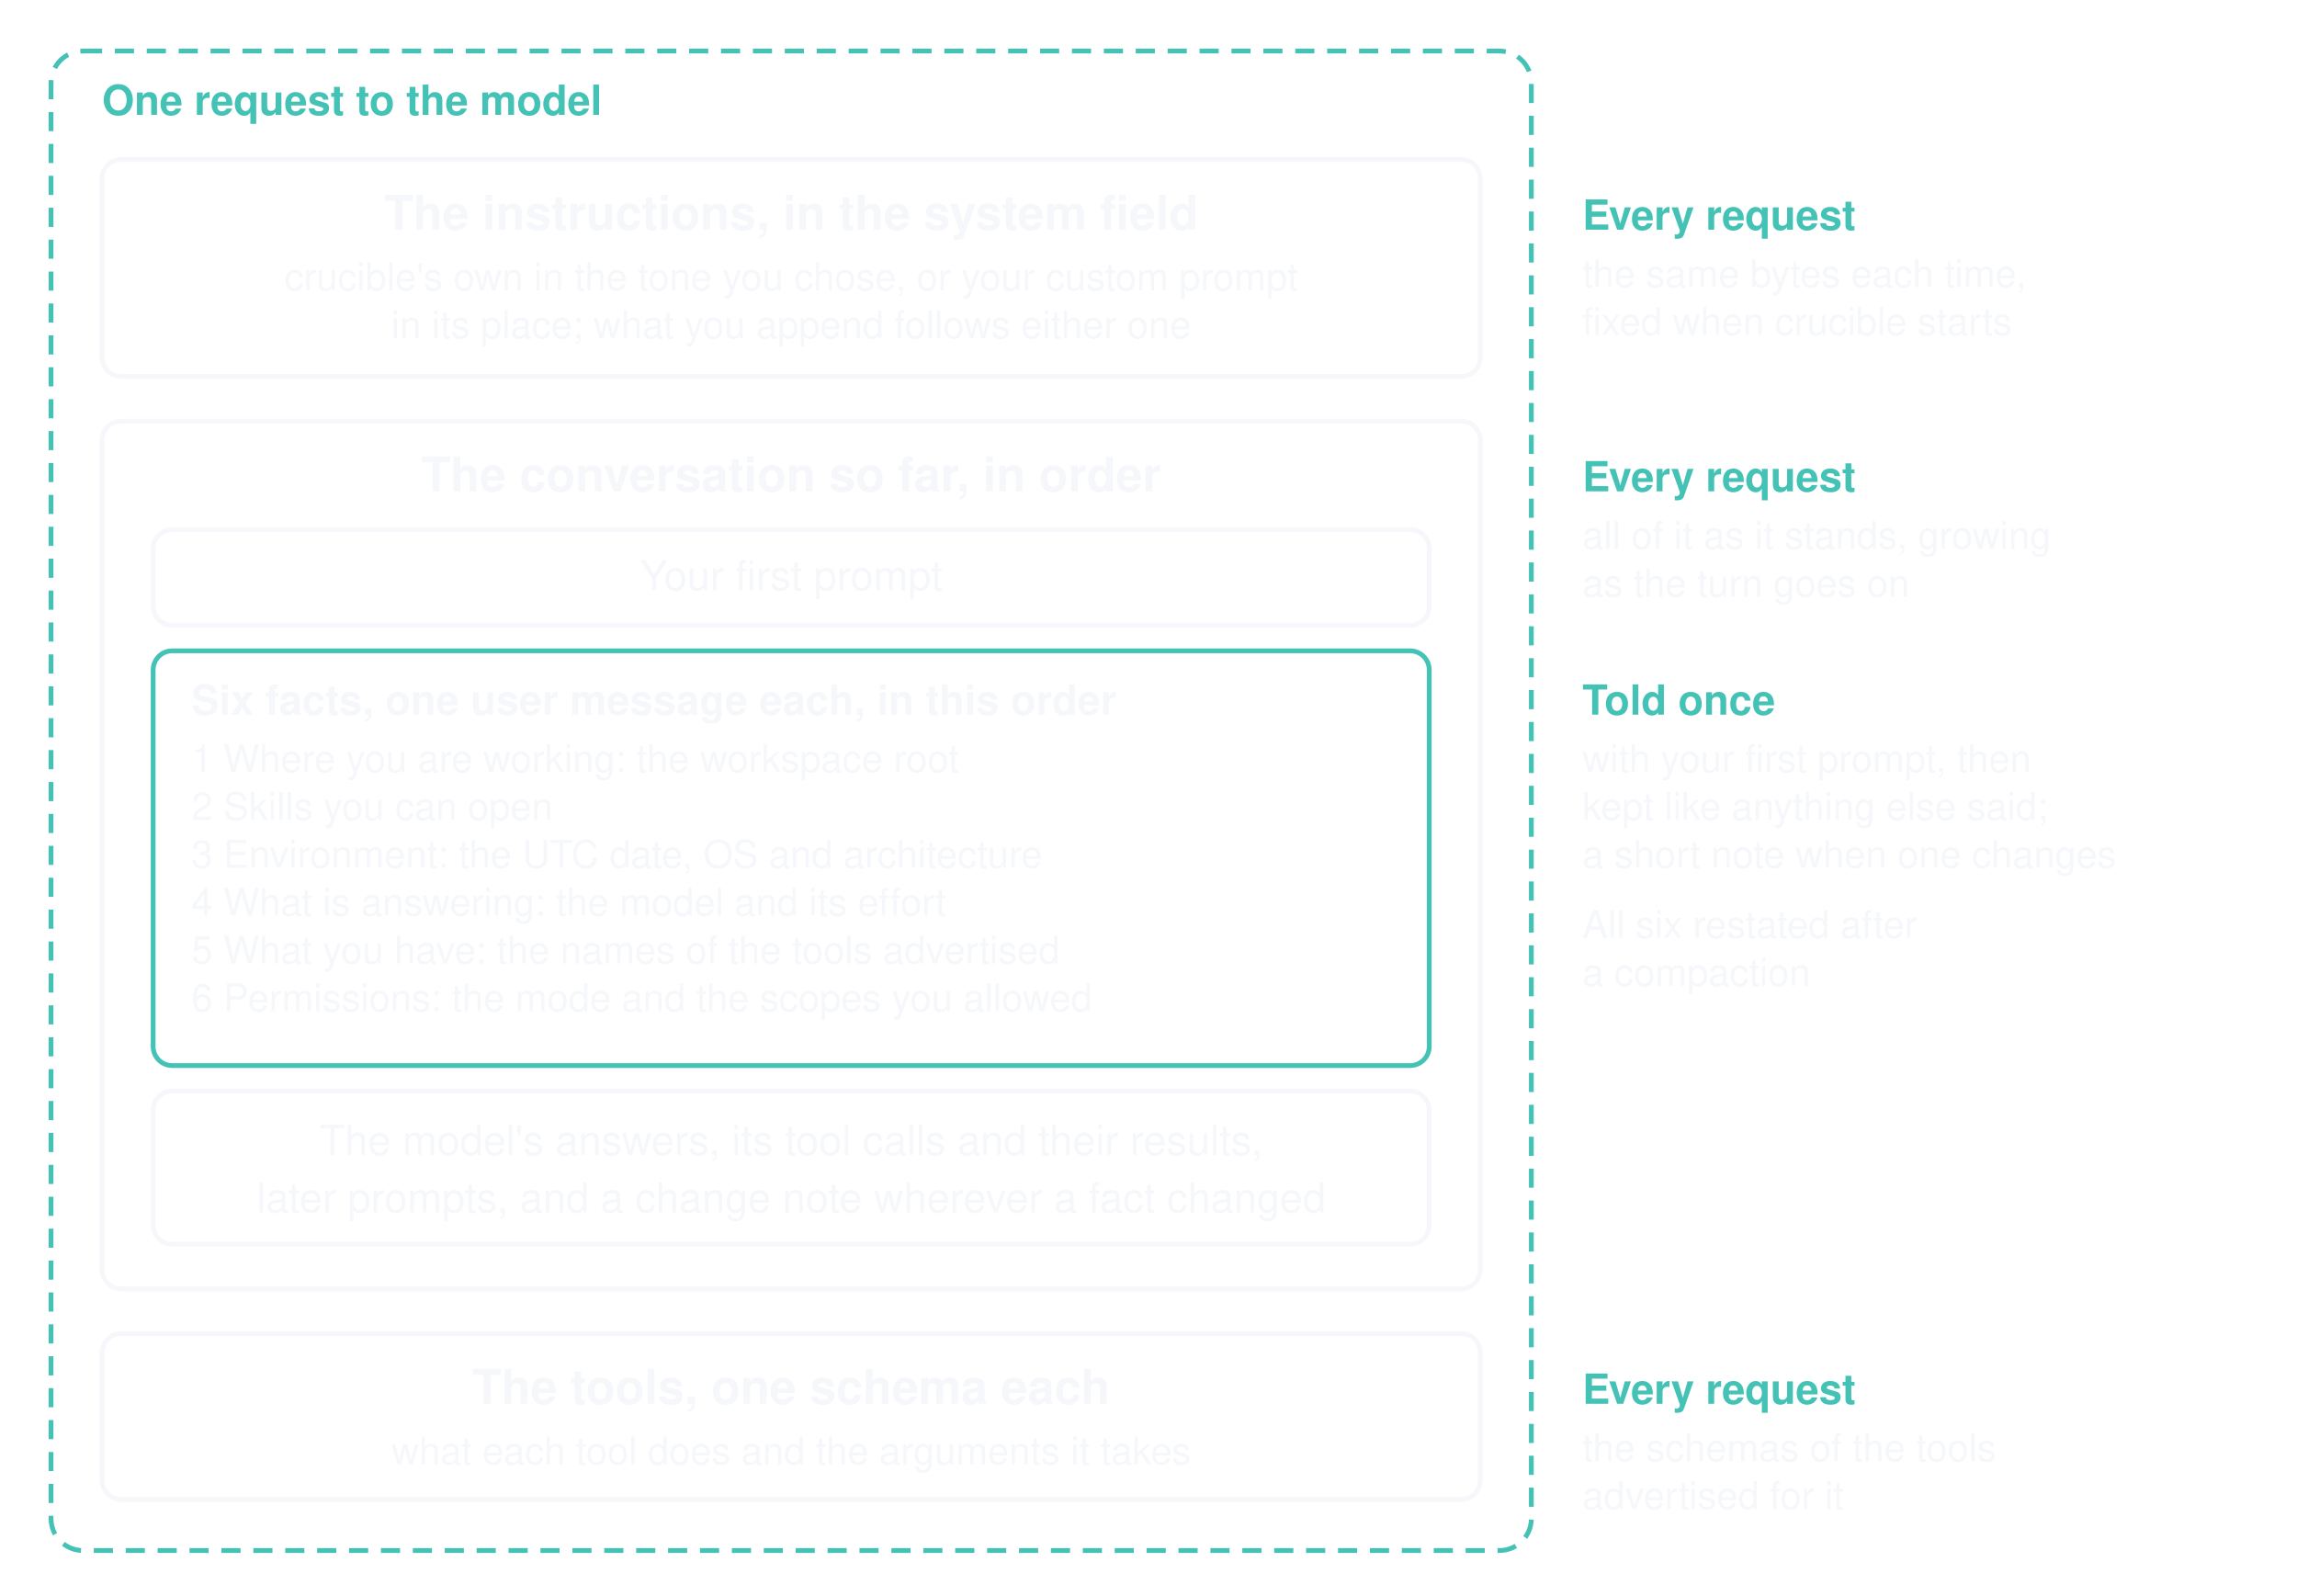
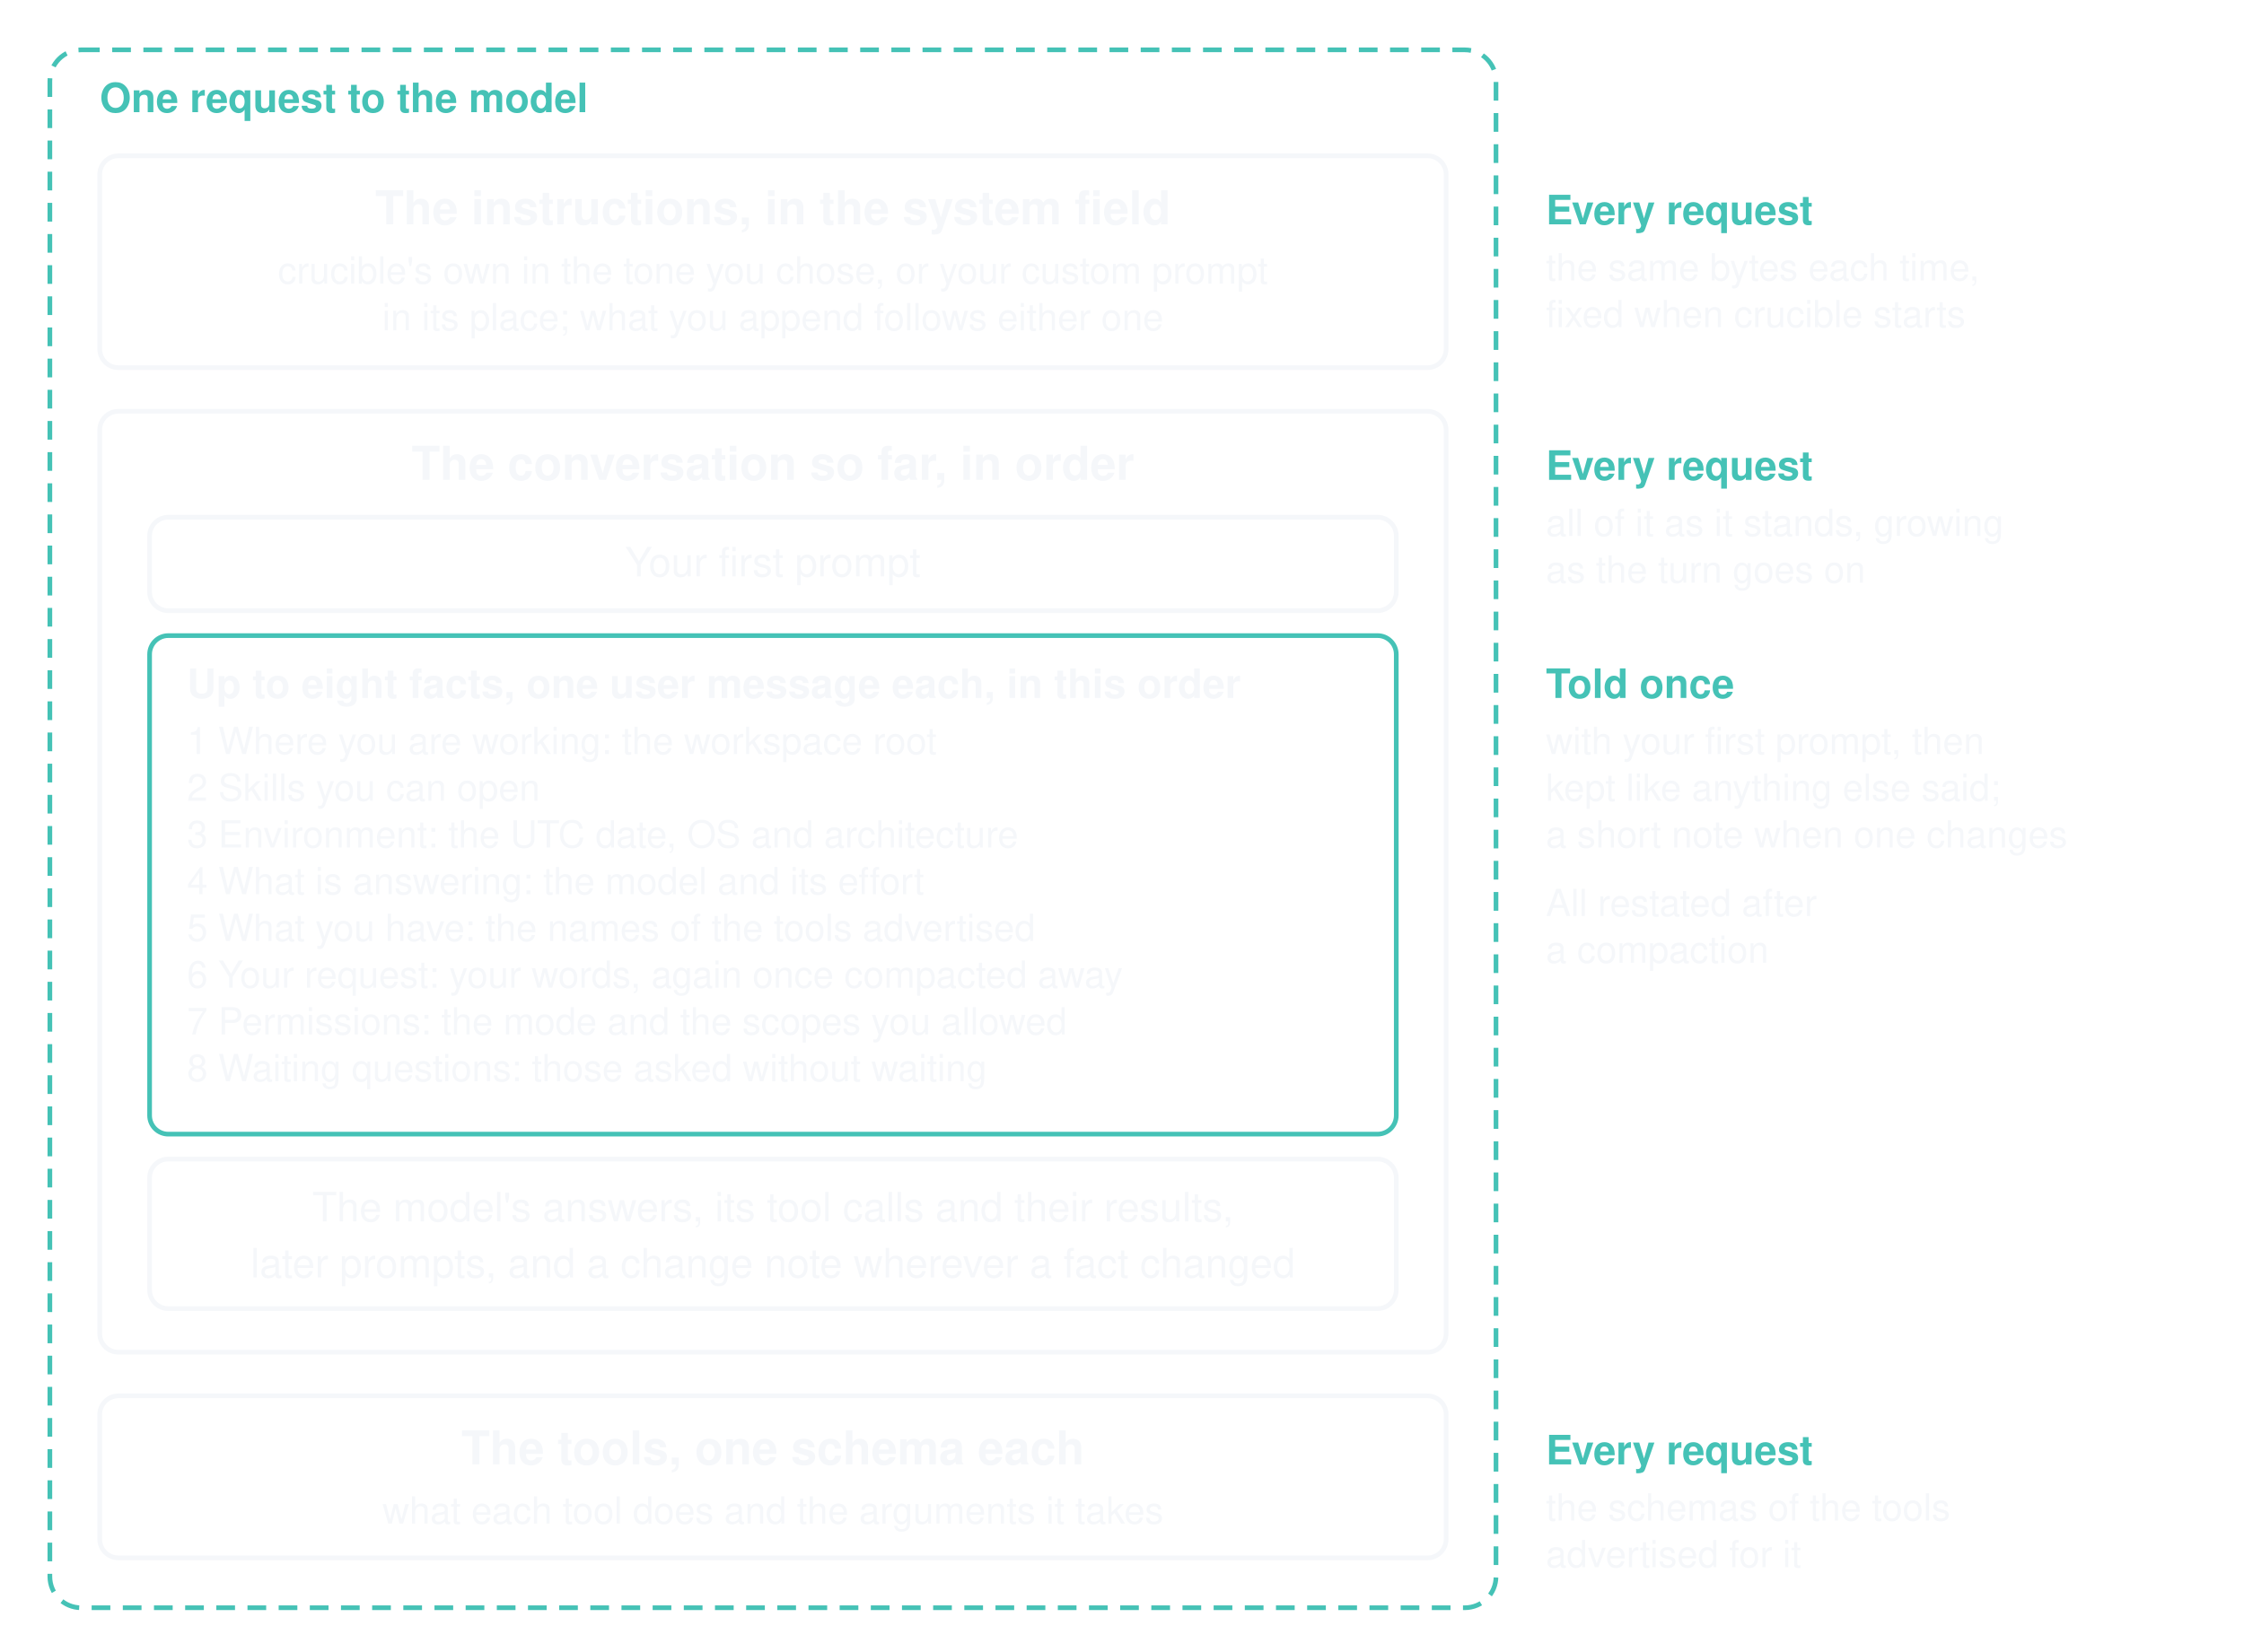
- <svg xmlns="http://www.w3.org/2000/svg" viewBox="0 0 720 500" width="720" height="500" role="img" aria-label="One request to the model has three parts: the instructions in the system field, the same bytes every request; the conversation so far, sent as it stands and growing, which opens with your first prompt and then six facts, each a user message of its own (where you are working, skills you can open, environment, what is answering, what you have, permissions), told once and then again as a short change note when one changes, and all six restated after a compaction, followed by the model's answers, tool calls and results and later prompts; and one schema for each tool advertised, sent every request.">
-   <rect x="16" y="16" width="464" height="470" rx="10" fill="none" stroke="#45C2B6" stroke-width="1.5" stroke-dasharray="6 4" />
+ <svg xmlns="http://www.w3.org/2000/svg" viewBox="0 0 720 530" width="720" height="530" role="img" aria-label="One request to the model has three parts: the instructions in the system field, the same bytes every request; the conversation so far, sent as it stands and growing, which opens with your first prompt and then up to eight facts, each a user message of its own (where you are working, skills you can open, environment, what is answering, what you have, your request, permissions, waiting questions), told once and then again as a short change note when one changes, and all restated after a compaction, your request word for word, followed by the model's answers, tool calls and results and later prompts; and one schema for each tool advertised, sent every request.">
+   <rect x="16" y="16" width="464" height="500" rx="10" fill="none" stroke="#45C2B6" stroke-width="1.5" stroke-dasharray="6 4" />
  <text x="32" y="36" font-family="ui-sans-serif, system-ui, -apple-system, Segoe UI, Helvetica, Arial, sans-serif" font-size="13" font-weight="600" fill="#45C2B6">One request to the model</text>
  <rect x="32" y="50" width="432" height="68" rx="6" fill="none" stroke="#F5F7FA" stroke-width="1.5" />
  <text x="248" y="72" text-anchor="middle" font-family="ui-sans-serif, system-ui, -apple-system, Segoe UI, Helvetica, Arial, sans-serif" font-size="15" font-weight="600" fill="#F5F7FA">The instructions, in the system field</text>
  <text x="248" y="91" text-anchor="middle" font-family="ui-sans-serif, system-ui, -apple-system, Segoe UI, Helvetica, Arial, sans-serif" font-size="12" fill="#F5F7FA">crucible's own in the tone you chose, or your custom prompt</text>
  <text x="248" y="106" text-anchor="middle" font-family="ui-sans-serif, system-ui, -apple-system, Segoe UI, Helvetica, Arial, sans-serif" font-size="12" fill="#F5F7FA">in its place; what you append follows either one</text>
  <text x="496" y="72" font-family="ui-sans-serif, system-ui, -apple-system, Segoe UI, Helvetica, Arial, sans-serif" font-size="13" font-weight="600" fill="#45C2B6">Every request</text>
  <text x="496" y="90" font-family="ui-sans-serif, system-ui, -apple-system, Segoe UI, Helvetica, Arial, sans-serif" font-size="12" fill="#F5F7FA">the same bytes each time,</text>
  <text x="496" y="105" font-family="ui-sans-serif, system-ui, -apple-system, Segoe UI, Helvetica, Arial, sans-serif" font-size="12" fill="#F5F7FA">fixed when crucible starts</text>
-   <rect x="32" y="132" width="432" height="272" rx="6" fill="none" stroke="#F5F7FA" stroke-width="1.5" />
+   <rect x="32" y="132" width="432" height="302" rx="6" fill="none" stroke="#F5F7FA" stroke-width="1.5" />
  <text x="248" y="154" text-anchor="middle" font-family="ui-sans-serif, system-ui, -apple-system, Segoe UI, Helvetica, Arial, sans-serif" font-size="15" font-weight="600" fill="#F5F7FA">The conversation so far, in order</text>
  <text x="496" y="154" font-family="ui-sans-serif, system-ui, -apple-system, Segoe UI, Helvetica, Arial, sans-serif" font-size="13" font-weight="600" fill="#45C2B6">Every request</text>
  <text x="496" y="172" font-family="ui-sans-serif, system-ui, -apple-system, Segoe UI, Helvetica, Arial, sans-serif" font-size="12" fill="#F5F7FA">all of it as it stands, growing</text>
  <text x="496" y="187" font-family="ui-sans-serif, system-ui, -apple-system, Segoe UI, Helvetica, Arial, sans-serif" font-size="12" fill="#F5F7FA">as the turn goes on</text>
  <rect x="48" y="166" width="400" height="30" rx="6" fill="none" stroke="#F5F7FA" stroke-width="1.5" />
  <text x="248" y="185" text-anchor="middle" font-family="ui-sans-serif, system-ui, -apple-system, Segoe UI, Helvetica, Arial, sans-serif" font-size="13" fill="#F5F7FA">Your first prompt</text>
-   <rect x="48" y="204" width="400" height="130" rx="6" fill="none" stroke="#45C2B6" stroke-width="1.5" />
-   <text x="60" y="224" font-family="ui-sans-serif, system-ui, -apple-system, Segoe UI, Helvetica, Arial, sans-serif" font-size="13" font-weight="600" fill="#F5F7FA">Six facts, one user message each, in this order</text>
+   <rect x="48" y="204" width="400" height="160" rx="6" fill="none" stroke="#45C2B6" stroke-width="1.5" />
+   <text x="60" y="224" font-family="ui-sans-serif, system-ui, -apple-system, Segoe UI, Helvetica, Arial, sans-serif" font-size="13" font-weight="600" fill="#F5F7FA">Up to eight facts, one user message each, in this order</text>
  <text x="60" y="242" font-family="ui-sans-serif, system-ui, -apple-system, Segoe UI, Helvetica, Arial, sans-serif" font-size="12" fill="#F5F7FA">1  Where you are working: the workspace root</text>
  <text x="60" y="257" font-family="ui-sans-serif, system-ui, -apple-system, Segoe UI, Helvetica, Arial, sans-serif" font-size="12" fill="#F5F7FA">2  Skills you can open</text>
  <text x="60" y="272" font-family="ui-sans-serif, system-ui, -apple-system, Segoe UI, Helvetica, Arial, sans-serif" font-size="12" fill="#F5F7FA">3  Environment: the UTC date, OS and architecture</text>
  <text x="60" y="287" font-family="ui-sans-serif, system-ui, -apple-system, Segoe UI, Helvetica, Arial, sans-serif" font-size="12" fill="#F5F7FA">4  What is answering: the model and its effort</text>
  <text x="60" y="302" font-family="ui-sans-serif, system-ui, -apple-system, Segoe UI, Helvetica, Arial, sans-serif" font-size="12" fill="#F5F7FA">5  What you have: the names of the tools advertised</text>
-   <text x="60" y="317" font-family="ui-sans-serif, system-ui, -apple-system, Segoe UI, Helvetica, Arial, sans-serif" font-size="12" fill="#F5F7FA">6  Permissions: the mode and the scopes you allowed</text>
+   <text x="60" y="317" font-family="ui-sans-serif, system-ui, -apple-system, Segoe UI, Helvetica, Arial, sans-serif" font-size="12" fill="#F5F7FA">6  Your request: your words, again once compacted away</text>
+   <text x="60" y="332" font-family="ui-sans-serif, system-ui, -apple-system, Segoe UI, Helvetica, Arial, sans-serif" font-size="12" fill="#F5F7FA">7  Permissions: the mode and the scopes you allowed</text>
+   <text x="60" y="347" font-family="ui-sans-serif, system-ui, -apple-system, Segoe UI, Helvetica, Arial, sans-serif" font-size="12" fill="#F5F7FA">8  Waiting questions: those asked without waiting</text>
  <text x="496" y="224" font-family="ui-sans-serif, system-ui, -apple-system, Segoe UI, Helvetica, Arial, sans-serif" font-size="13" font-weight="600" fill="#45C2B6">Told once</text>
  <text x="496" y="242" font-family="ui-sans-serif, system-ui, -apple-system, Segoe UI, Helvetica, Arial, sans-serif" font-size="12" fill="#F5F7FA">with your first prompt, then</text>
  <text x="496" y="257" font-family="ui-sans-serif, system-ui, -apple-system, Segoe UI, Helvetica, Arial, sans-serif" font-size="12" fill="#F5F7FA">kept like anything else said;</text>
  <text x="496" y="272" font-family="ui-sans-serif, system-ui, -apple-system, Segoe UI, Helvetica, Arial, sans-serif" font-size="12" fill="#F5F7FA">a short note when one changes</text>
-   <text x="496" y="294" font-family="ui-sans-serif, system-ui, -apple-system, Segoe UI, Helvetica, Arial, sans-serif" font-size="12" fill="#F5F7FA">All six restated after</text>
+   <text x="496" y="294" font-family="ui-sans-serif, system-ui, -apple-system, Segoe UI, Helvetica, Arial, sans-serif" font-size="12" fill="#F5F7FA">All restated after</text>
  <text x="496" y="309" font-family="ui-sans-serif, system-ui, -apple-system, Segoe UI, Helvetica, Arial, sans-serif" font-size="12" fill="#F5F7FA">a compaction</text>
-   <rect x="48" y="342" width="400" height="48" rx="6" fill="none" stroke="#F5F7FA" stroke-width="1.5" />
-   <text x="248" y="362" text-anchor="middle" font-family="ui-sans-serif, system-ui, -apple-system, Segoe UI, Helvetica, Arial, sans-serif" font-size="13" fill="#F5F7FA">The model's answers, its tool calls and their results,</text>
-   <text x="248" y="380" text-anchor="middle" font-family="ui-sans-serif, system-ui, -apple-system, Segoe UI, Helvetica, Arial, sans-serif" font-size="13" fill="#F5F7FA">later prompts, and a change note wherever a fact changed</text>
-   <rect x="32" y="418" width="432" height="52" rx="6" fill="none" stroke="#F5F7FA" stroke-width="1.5" />
-   <text x="248" y="440" text-anchor="middle" font-family="ui-sans-serif, system-ui, -apple-system, Segoe UI, Helvetica, Arial, sans-serif" font-size="15" font-weight="600" fill="#F5F7FA">The tools, one schema each</text>
-   <text x="248" y="459" text-anchor="middle" font-family="ui-sans-serif, system-ui, -apple-system, Segoe UI, Helvetica, Arial, sans-serif" font-size="12" fill="#F5F7FA">what each tool does and the arguments it takes</text>
-   <text x="496" y="440" font-family="ui-sans-serif, system-ui, -apple-system, Segoe UI, Helvetica, Arial, sans-serif" font-size="13" font-weight="600" fill="#45C2B6">Every request</text>
-   <text x="496" y="458" font-family="ui-sans-serif, system-ui, -apple-system, Segoe UI, Helvetica, Arial, sans-serif" font-size="12" fill="#F5F7FA">the schemas of the tools</text>
-   <text x="496" y="473" font-family="ui-sans-serif, system-ui, -apple-system, Segoe UI, Helvetica, Arial, sans-serif" font-size="12" fill="#F5F7FA">advertised for it</text>
+   <rect x="48" y="372" width="400" height="48" rx="6" fill="none" stroke="#F5F7FA" stroke-width="1.5" />
+   <text x="248" y="392" text-anchor="middle" font-family="ui-sans-serif, system-ui, -apple-system, Segoe UI, Helvetica, Arial, sans-serif" font-size="13" fill="#F5F7FA">The model's answers, its tool calls and their results,</text>
+   <text x="248" y="410" text-anchor="middle" font-family="ui-sans-serif, system-ui, -apple-system, Segoe UI, Helvetica, Arial, sans-serif" font-size="13" fill="#F5F7FA">later prompts, and a change note wherever a fact changed</text>
+   <rect x="32" y="448" width="432" height="52" rx="6" fill="none" stroke="#F5F7FA" stroke-width="1.5" />
+   <text x="248" y="470" text-anchor="middle" font-family="ui-sans-serif, system-ui, -apple-system, Segoe UI, Helvetica, Arial, sans-serif" font-size="15" font-weight="600" fill="#F5F7FA">The tools, one schema each</text>
+   <text x="248" y="489" text-anchor="middle" font-family="ui-sans-serif, system-ui, -apple-system, Segoe UI, Helvetica, Arial, sans-serif" font-size="12" fill="#F5F7FA">what each tool does and the arguments it takes</text>
+   <text x="496" y="470" font-family="ui-sans-serif, system-ui, -apple-system, Segoe UI, Helvetica, Arial, sans-serif" font-size="13" font-weight="600" fill="#45C2B6">Every request</text>
+   <text x="496" y="488" font-family="ui-sans-serif, system-ui, -apple-system, Segoe UI, Helvetica, Arial, sans-serif" font-size="12" fill="#F5F7FA">the schemas of the tools</text>
+   <text x="496" y="503" font-family="ui-sans-serif, system-ui, -apple-system, Segoe UI, Helvetica, Arial, sans-serif" font-size="12" fill="#F5F7FA">advertised for it</text>
</svg>
